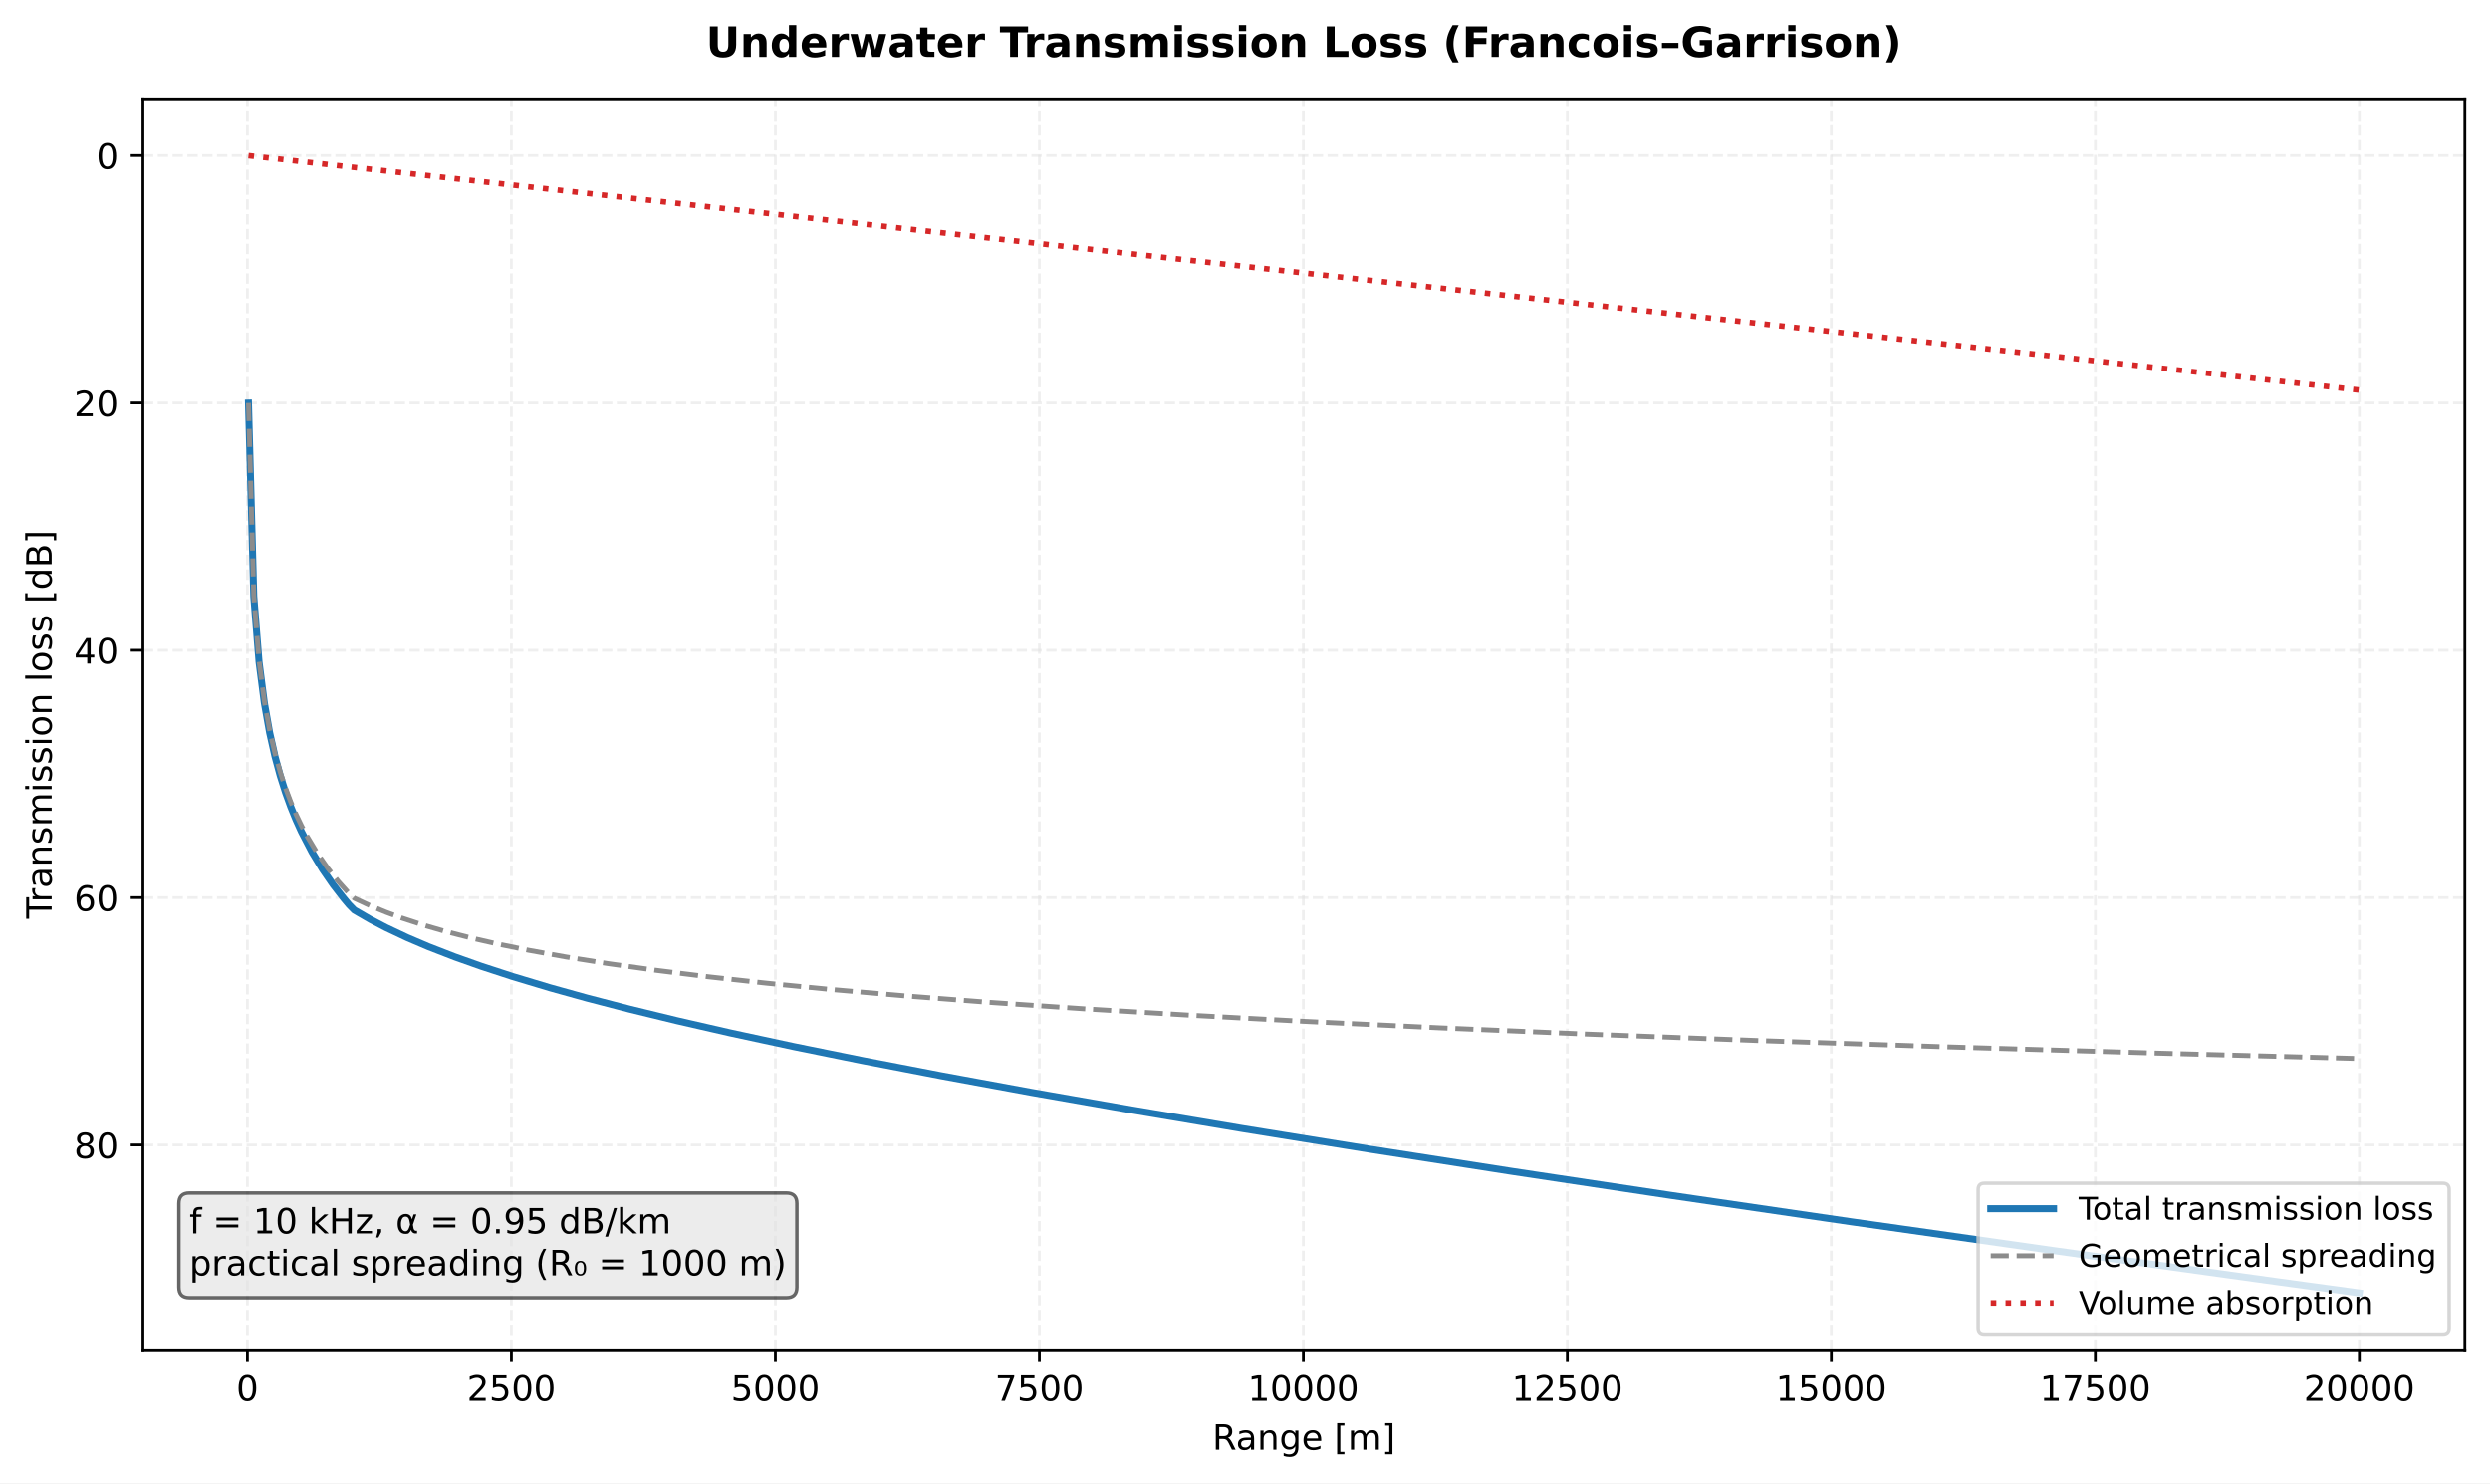
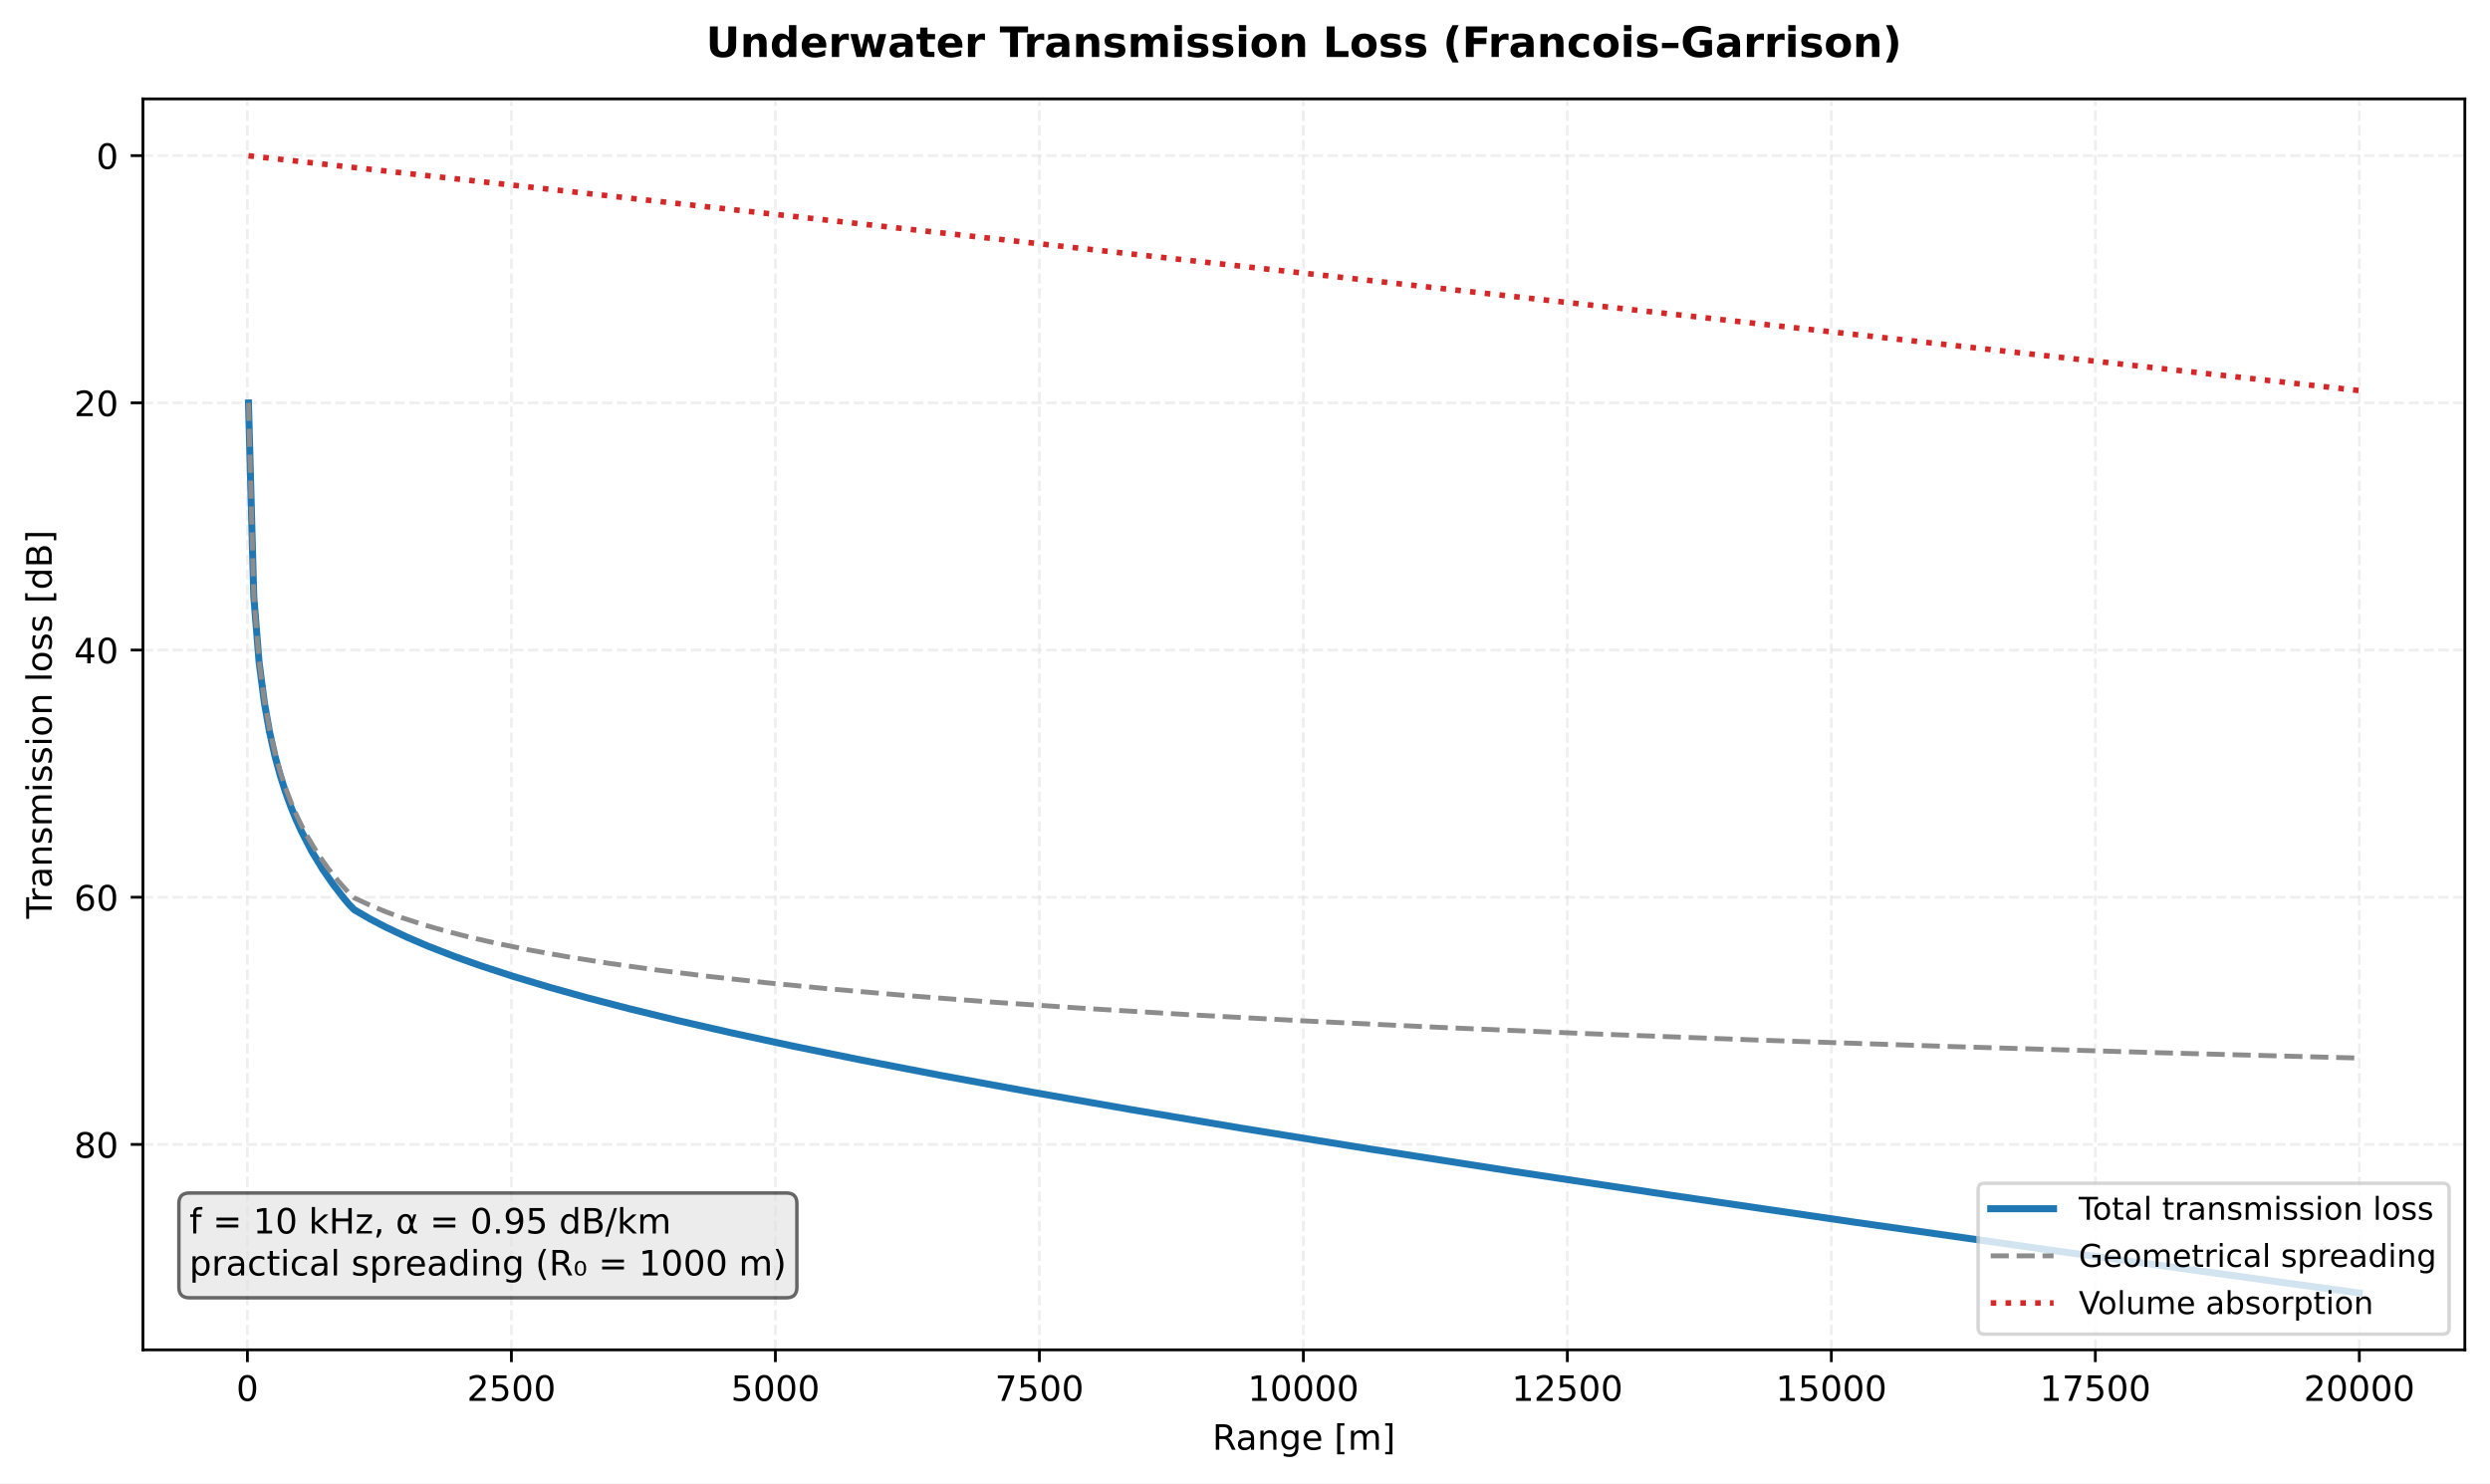
<svg xmlns="http://www.w3.org/2000/svg" xmlns:xlink="http://www.w3.org/1999/xlink" width="712.963pt" height="424.717pt" viewBox="0 0 712.963 424.717" version="1.1">
  <defs>
    <style type="text/css">*{stroke-linejoin: round; stroke-linecap: butt}</style>
  </defs>
  <g id="figure_1">
    <g id="patch_1">
      <path d="M 0 424.717  L 712.963 424.717  L 712.963 0  L 0 0  z " style="fill: #ffffff" />
    </g>
    <g id="axes_1">
      <g id="patch_2">
        <path d="M 40.926 386.516  L 705.763 386.516  L 705.763 28.318  L 40.926 28.318  z " style="fill: #ffffff" />
      </g>
      <g id="matplotlib.axis_1">
        <g id="xtick_1">
          <g id="line2d_1">
            <path d="M 70.843 386.516  L 70.843 28.318  " clip-path="url(#p98f6410962)" style="fill: none; stroke-dasharray: 2.96,1.28; stroke-dashoffset: 0; stroke: #e0e0e0; stroke-opacity: 0.5; stroke-width: 0.8" />
          </g>
          <g id="line2d_2">
            <defs>
              <path id="m3d27035b55" d="M 0 0  L 0 3.5  " style="stroke: #000000; stroke-width: 0.8" />
            </defs>
            <g>
              <use xlink:href="#m3d27035b55" x="70.843" y="386.516" style="stroke: #000000; stroke-width: 0.8" />
            </g>
          </g>
          <g id="text_1">
            <text style="font-size: 10px; font-family: 'DejaVu Sans', 'Bitstream Vera Sans', 'Computer Modern Sans Serif', 'Lucida Grande', 'Verdana', 'Geneva', 'Lucid', 'Arial', 'Helvetica', 'Avant Garde', sans-serif; text-anchor: middle" x="70.843" y="401.113" transform="rotate(-0 70.84332 401.1134)">0</text>
          </g>
        </g>
        <g id="xtick_2">
          <g id="line2d_3">
            <path d="M 146.431 386.516  L 146.431 28.318  " clip-path="url(#p98f6410962)" style="fill: none; stroke-dasharray: 2.96,1.28; stroke-dashoffset: 0; stroke: #e0e0e0; stroke-opacity: 0.5; stroke-width: 0.8" />
          </g>
          <g id="line2d_4">
            <g>
              <use xlink:href="#m3d27035b55" x="146.431" y="386.516" style="stroke: #000000; stroke-width: 0.8" />
            </g>
          </g>
          <g id="text_2">
            <text style="font-size: 10px; font-family: 'DejaVu Sans', 'Bitstream Vera Sans', 'Computer Modern Sans Serif', 'Lucida Grande', 'Verdana', 'Geneva', 'Lucid', 'Arial', 'Helvetica', 'Avant Garde', sans-serif; text-anchor: middle" x="146.431" y="401.113" transform="rotate(-0 146.4309 401.1134)">2500</text>
          </g>
        </g>
        <g id="xtick_3">
          <g id="line2d_5">
            <path d="M 222.018 386.516  L 222.018 28.318  " clip-path="url(#p98f6410962)" style="fill: none; stroke-dasharray: 2.96,1.28; stroke-dashoffset: 0; stroke: #e0e0e0; stroke-opacity: 0.5; stroke-width: 0.8" />
          </g>
          <g id="line2d_6">
            <g>
              <use xlink:href="#m3d27035b55" x="222.018" y="386.516" style="stroke: #000000; stroke-width: 0.8" />
            </g>
          </g>
          <g id="text_3">
            <text style="font-size: 10px; font-family: 'DejaVu Sans', 'Bitstream Vera Sans', 'Computer Modern Sans Serif', 'Lucida Grande', 'Verdana', 'Geneva', 'Lucid', 'Arial', 'Helvetica', 'Avant Garde', sans-serif; text-anchor: middle" x="222.018" y="401.113" transform="rotate(-0 222.0184 401.1134)">5000</text>
          </g>
        </g>
        <g id="xtick_4">
          <g id="line2d_7">
            <path d="M 297.606 386.516  L 297.606 28.318  " clip-path="url(#p98f6410962)" style="fill: none; stroke-dasharray: 2.96,1.28; stroke-dashoffset: 0; stroke: #e0e0e0; stroke-opacity: 0.5; stroke-width: 0.8" />
          </g>
          <g id="line2d_8">
            <g>
              <use xlink:href="#m3d27035b55" x="297.606" y="386.516" style="stroke: #000000; stroke-width: 0.8" />
            </g>
          </g>
          <g id="text_4">
            <text style="font-size: 10px; font-family: 'DejaVu Sans', 'Bitstream Vera Sans', 'Computer Modern Sans Serif', 'Lucida Grande', 'Verdana', 'Geneva', 'Lucid', 'Arial', 'Helvetica', 'Avant Garde', sans-serif; text-anchor: middle" x="297.606" y="401.113" transform="rotate(-0 297.6059 401.1134)">7500</text>
          </g>
        </g>
        <g id="xtick_5">
          <g id="line2d_9">
            <path d="M 373.193 386.516  L 373.193 28.318  " clip-path="url(#p98f6410962)" style="fill: none; stroke-dasharray: 2.96,1.28; stroke-dashoffset: 0; stroke: #e0e0e0; stroke-opacity: 0.5; stroke-width: 0.8" />
          </g>
          <g id="line2d_10">
            <g>
              <use xlink:href="#m3d27035b55" x="373.193" y="386.516" style="stroke: #000000; stroke-width: 0.8" />
            </g>
          </g>
          <g id="text_5">
            <text style="font-size: 10px; font-family: 'DejaVu Sans', 'Bitstream Vera Sans', 'Computer Modern Sans Serif', 'Lucida Grande', 'Verdana', 'Geneva', 'Lucid', 'Arial', 'Helvetica', 'Avant Garde', sans-serif; text-anchor: middle" x="373.193" y="401.113" transform="rotate(-0 373.1934 401.1134)">10000</text>
          </g>
        </g>
        <g id="xtick_6">
          <g id="line2d_11">
            <path d="M 448.781 386.516  L 448.781 28.318  " clip-path="url(#p98f6410962)" style="fill: none; stroke-dasharray: 2.96,1.28; stroke-dashoffset: 0; stroke: #e0e0e0; stroke-opacity: 0.5; stroke-width: 0.8" />
          </g>
          <g id="line2d_12">
            <g>
              <use xlink:href="#m3d27035b55" x="448.781" y="386.516" style="stroke: #000000; stroke-width: 0.8" />
            </g>
          </g>
          <g id="text_6">
            <text style="font-size: 10px; font-family: 'DejaVu Sans', 'Bitstream Vera Sans', 'Computer Modern Sans Serif', 'Lucida Grande', 'Verdana', 'Geneva', 'Lucid', 'Arial', 'Helvetica', 'Avant Garde', sans-serif; text-anchor: middle" x="448.781" y="401.113" transform="rotate(-0 448.781 401.1134)">12500</text>
          </g>
        </g>
        <g id="xtick_7">
          <g id="line2d_13">
            <path d="M 524.368 386.516  L 524.368 28.318  " clip-path="url(#p98f6410962)" style="fill: none; stroke-dasharray: 2.96,1.28; stroke-dashoffset: 0; stroke: #e0e0e0; stroke-opacity: 0.5; stroke-width: 0.8" />
          </g>
          <g id="line2d_14">
            <g>
              <use xlink:href="#m3d27035b55" x="524.368" y="386.516" style="stroke: #000000; stroke-width: 0.8" />
            </g>
          </g>
          <g id="text_7">
            <text style="font-size: 10px; font-family: 'DejaVu Sans', 'Bitstream Vera Sans', 'Computer Modern Sans Serif', 'Lucida Grande', 'Verdana', 'Geneva', 'Lucid', 'Arial', 'Helvetica', 'Avant Garde', sans-serif; text-anchor: middle" x="524.368" y="401.113" transform="rotate(-0 524.3685 401.1134)">15000</text>
          </g>
        </g>
        <g id="xtick_8">
          <g id="line2d_15">
            <path d="M 599.956 386.516  L 599.956 28.318  " clip-path="url(#p98f6410962)" style="fill: none; stroke-dasharray: 2.96,1.28; stroke-dashoffset: 0; stroke: #e0e0e0; stroke-opacity: 0.5; stroke-width: 0.8" />
          </g>
          <g id="line2d_16">
            <g>
              <use xlink:href="#m3d27035b55" x="599.956" y="386.516" style="stroke: #000000; stroke-width: 0.8" />
            </g>
          </g>
          <g id="text_8">
            <text style="font-size: 10px; font-family: 'DejaVu Sans', 'Bitstream Vera Sans', 'Computer Modern Sans Serif', 'Lucida Grande', 'Verdana', 'Geneva', 'Lucid', 'Arial', 'Helvetica', 'Avant Garde', sans-serif; text-anchor: middle" x="599.956" y="401.113" transform="rotate(-0 599.956 401.1134)">17500</text>
          </g>
        </g>
        <g id="xtick_9">
          <g id="line2d_17">
            <path d="M 675.544 386.516  L 675.544 28.318  " clip-path="url(#p98f6410962)" style="fill: none; stroke-dasharray: 2.96,1.28; stroke-dashoffset: 0; stroke: #e0e0e0; stroke-opacity: 0.5; stroke-width: 0.8" />
          </g>
          <g id="line2d_18">
            <g>
              <use xlink:href="#m3d27035b55" x="675.544" y="386.516" style="stroke: #000000; stroke-width: 0.8" />
            </g>
          </g>
          <g id="text_9">
            <text style="font-size: 10px; font-family: 'DejaVu Sans', 'Bitstream Vera Sans', 'Computer Modern Sans Serif', 'Lucida Grande', 'Verdana', 'Geneva', 'Lucid', 'Arial', 'Helvetica', 'Avant Garde', sans-serif; text-anchor: middle" x="675.544" y="401.113" transform="rotate(-0 675.5435 401.1134)">20000</text>
          </g>
        </g>
        <g id="text_10">
          <text style="font-size: 10px; font-family: 'DejaVu Sans', 'Bitstream Vera Sans', 'Computer Modern Sans Serif', 'Lucida Grande', 'Verdana', 'Geneva', 'Lucid', 'Arial', 'Helvetica', 'Avant Garde', sans-serif; text-anchor: middle" x="373.345" y="415.114" transform="rotate(-0 373.3446 415.1142)">Range [m]</text>
        </g>
      </g>
      <g id="matplotlib.axis_2">
        <g id="ytick_1">
          <g id="line2d_19">
            <path d="M 40.926 44.566  L 705.763 44.566  " clip-path="url(#p98f6410962)" style="fill: none; stroke-dasharray: 2.96,1.28; stroke-dashoffset: 0; stroke: #e0e0e0; stroke-opacity: 0.5; stroke-width: 0.8" />
          </g>
          <g id="line2d_20">
            <defs>
              <path id="mef640d9f3a" d="M 0 0  L -3.5 0  " style="stroke: #000000; stroke-width: 0.8" />
            </defs>
            <g>
              <use xlink:href="#mef640d9f3a" x="40.926" y="44.566" style="stroke: #000000; stroke-width: 0.8" />
            </g>
          </g>
          <g id="text_11">
-             <text style="font-size: 10px; font-family: 'DejaVu Sans', 'Bitstream Vera Sans', 'Computer Modern Sans Serif', 'Lucida Grande', 'Verdana', 'Geneva', 'Lucid', 'Arial', 'Helvetica', 'Avant Garde', sans-serif; text-anchor: end" x="33.926" y="48.365" transform="rotate(-0 33.92578 48.36509)">0</text>
+             <text style="font-size: 10px; font-family: 'DejaVu Sans', 'Bitstream Vera Sans', 'Computer Modern Sans Serif', 'Lucida Grande', 'Verdana', 'Geneva', 'Lucid', 'Arial', 'Helvetica', 'Avant Garde', sans-serif; text-anchor: end" x="33.926" y="48.365" transform="rotate(-0 33.92578 48.36503)">0</text>
          </g>
        </g>
        <g id="ytick_2">
          <g id="line2d_21">
-             <path d="M 40.926 115.386  L 705.763 115.386  " clip-path="url(#p98f6410962)" style="fill: none; stroke-dasharray: 2.96,1.28; stroke-dashoffset: 0; stroke: #e0e0e0; stroke-opacity: 0.5; stroke-width: 0.8" />
+             <path d="M 40.926 115.35  L 705.763 115.35  " clip-path="url(#p98f6410962)" style="fill: none; stroke-dasharray: 2.96,1.28; stroke-dashoffset: 0; stroke: #e0e0e0; stroke-opacity: 0.5; stroke-width: 0.8" />
          </g>
          <g id="line2d_22">
            <g>
-               <use xlink:href="#mef640d9f3a" x="40.926" y="115.386" style="stroke: #000000; stroke-width: 0.8" />
+               <use xlink:href="#mef640d9f3a" x="40.926" y="115.35" style="stroke: #000000; stroke-width: 0.8" />
            </g>
          </g>
          <g id="text_12">
-             <text style="font-size: 10px; font-family: 'DejaVu Sans', 'Bitstream Vera Sans', 'Computer Modern Sans Serif', 'Lucida Grande', 'Verdana', 'Geneva', 'Lucid', 'Arial', 'Helvetica', 'Avant Garde', sans-serif; text-anchor: end" x="33.926" y="119.185" transform="rotate(-0 33.92578 119.185)">20</text>
+             <text style="font-size: 10px; font-family: 'DejaVu Sans', 'Bitstream Vera Sans', 'Computer Modern Sans Serif', 'Lucida Grande', 'Verdana', 'Geneva', 'Lucid', 'Arial', 'Helvetica', 'Avant Garde', sans-serif; text-anchor: end" x="33.926" y="119.149" transform="rotate(-0 33.92578 119.1493)">20</text>
          </g>
        </g>
        <g id="ytick_3">
          <g id="line2d_23">
-             <path d="M 40.926 186.206  L 705.763 186.206  " clip-path="url(#p98f6410962)" style="fill: none; stroke-dasharray: 2.96,1.28; stroke-dashoffset: 0; stroke: #e0e0e0; stroke-opacity: 0.5; stroke-width: 0.8" />
+             <path d="M 40.926 186.135  L 705.763 186.135  " clip-path="url(#p98f6410962)" style="fill: none; stroke-dasharray: 2.96,1.28; stroke-dashoffset: 0; stroke: #e0e0e0; stroke-opacity: 0.5; stroke-width: 0.8" />
          </g>
          <g id="line2d_24">
            <g>
-               <use xlink:href="#mef640d9f3a" x="40.926" y="186.206" style="stroke: #000000; stroke-width: 0.8" />
+               <use xlink:href="#mef640d9f3a" x="40.926" y="186.135" style="stroke: #000000; stroke-width: 0.8" />
            </g>
          </g>
          <g id="text_13">
-             <text style="font-size: 10px; font-family: 'DejaVu Sans', 'Bitstream Vera Sans', 'Computer Modern Sans Serif', 'Lucida Grande', 'Verdana', 'Geneva', 'Lucid', 'Arial', 'Helvetica', 'Avant Garde', sans-serif; text-anchor: end" x="33.926" y="190.005" transform="rotate(-0 33.92578 190.0049)">40</text>
+             <text style="font-size: 10px; font-family: 'DejaVu Sans', 'Bitstream Vera Sans', 'Computer Modern Sans Serif', 'Lucida Grande', 'Verdana', 'Geneva', 'Lucid', 'Arial', 'Helvetica', 'Avant Garde', sans-serif; text-anchor: end" x="33.926" y="189.933" transform="rotate(-0 33.92578 189.9335)">40</text>
          </g>
        </g>
        <g id="ytick_4">
          <g id="line2d_25">
-             <path d="M 40.926 257.026  L 705.763 257.026  " clip-path="url(#p98f6410962)" style="fill: none; stroke-dasharray: 2.96,1.28; stroke-dashoffset: 0; stroke: #e0e0e0; stroke-opacity: 0.5; stroke-width: 0.8" />
+             <path d="M 40.926 256.919  L 705.763 256.919  " clip-path="url(#p98f6410962)" style="fill: none; stroke-dasharray: 2.96,1.28; stroke-dashoffset: 0; stroke: #e0e0e0; stroke-opacity: 0.5; stroke-width: 0.8" />
          </g>
          <g id="line2d_26">
            <g>
-               <use xlink:href="#mef640d9f3a" x="40.926" y="257.026" style="stroke: #000000; stroke-width: 0.8" />
+               <use xlink:href="#mef640d9f3a" x="40.926" y="256.919" style="stroke: #000000; stroke-width: 0.8" />
            </g>
          </g>
          <g id="text_14">
-             <text style="font-size: 10px; font-family: 'DejaVu Sans', 'Bitstream Vera Sans', 'Computer Modern Sans Serif', 'Lucida Grande', 'Verdana', 'Geneva', 'Lucid', 'Arial', 'Helvetica', 'Avant Garde', sans-serif; text-anchor: end" x="33.926" y="260.825" transform="rotate(-0 33.92578 260.8248)">60</text>
+             <text style="font-size: 10px; font-family: 'DejaVu Sans', 'Bitstream Vera Sans', 'Computer Modern Sans Serif', 'Lucida Grande', 'Verdana', 'Geneva', 'Lucid', 'Arial', 'Helvetica', 'Avant Garde', sans-serif; text-anchor: end" x="33.926" y="260.718" transform="rotate(-0 33.92578 260.7177)">60</text>
          </g>
        </g>
        <g id="ytick_5">
          <g id="line2d_27">
-             <path d="M 40.926 327.846  L 705.763 327.846  " clip-path="url(#p98f6410962)" style="fill: none; stroke-dasharray: 2.96,1.28; stroke-dashoffset: 0; stroke: #e0e0e0; stroke-opacity: 0.5; stroke-width: 0.8" />
+             <path d="M 40.926 327.703  L 705.763 327.703  " clip-path="url(#p98f6410962)" style="fill: none; stroke-dasharray: 2.96,1.28; stroke-dashoffset: 0; stroke: #e0e0e0; stroke-opacity: 0.5; stroke-width: 0.8" />
          </g>
          <g id="line2d_28">
            <g>
-               <use xlink:href="#mef640d9f3a" x="40.926" y="327.846" style="stroke: #000000; stroke-width: 0.8" />
+               <use xlink:href="#mef640d9f3a" x="40.926" y="327.703" style="stroke: #000000; stroke-width: 0.8" />
            </g>
          </g>
          <g id="text_15">
-             <text style="font-size: 10px; font-family: 'DejaVu Sans', 'Bitstream Vera Sans', 'Computer Modern Sans Serif', 'Lucida Grande', 'Verdana', 'Geneva', 'Lucid', 'Arial', 'Helvetica', 'Avant Garde', sans-serif; text-anchor: end" x="33.926" y="331.645" transform="rotate(-0 33.92578 331.6447)">80</text>
+             <text style="font-size: 10px; font-family: 'DejaVu Sans', 'Bitstream Vera Sans', 'Computer Modern Sans Serif', 'Lucida Grande', 'Verdana', 'Geneva', 'Lucid', 'Arial', 'Helvetica', 'Avant Garde', sans-serif; text-anchor: end" x="33.926" y="331.502" transform="rotate(-0 33.92578 331.5019)">80</text>
          </g>
        </g>
        <g id="text_16">
          <text style="font-size: 10px; font-family: 'DejaVu Sans', 'Bitstream Vera Sans', 'Computer Modern Sans Serif', 'Lucida Grande', 'Verdana', 'Geneva', 'Lucid', 'Arial', 'Helvetica', 'Avant Garde', sans-serif; text-anchor: middle" x="14.798" y="207.417" transform="rotate(-90 14.79844 207.417)">Transmission loss [dB]</text>
        </g>
      </g>
      <g id="line2d_29">
-         <path d="M 71.146 115.42  L 72.66 170.748  L 74.175 189.563  L 75.69 201.258  L 77.205 209.791  L 78.72 216.528  L 80.234 222.107  L 81.749 226.874  L 83.264 231.043  L 84.779 234.75  L 86.293 238.092  L 89.323 243.935  L 92.353 248.941  L 95.382 253.33  L 98.412 257.247  L 99.927 259.06  L 101.441 260.607  L 105.986 263.241  L 110.53 265.615  L 116.589 268.473  L 122.648 271.059  L 130.222 273.998  L 137.796 276.685  L 146.885 279.652  L 157.488 282.837  L 168.092 285.789  L 180.21 288.941  L 193.843 292.261  L 208.991 295.729  L 227.168 299.648  L 246.86 303.659  L 269.582 308.049  L 295.333 312.782  L 324.114 317.832  L 355.925 323.184  L 392.279 329.066  L 433.178 335.449  L 478.622 342.311  L 530.125 349.858  L 587.686 358.065  L 652.822 367.122  L 675.544 370.234  L 675.544 370.234  " clip-path="url(#p98f6410962)" style="fill: none; stroke: #1f77b4; stroke-width: 2; stroke-linecap: square" />
+         <path d="M 71.146 115.384  L 72.66 170.685  L 74.175 189.491  L 75.69 201.18  L 77.205 209.709  L 78.72 216.444  L 80.234 222.02  L 81.749 226.785  L 83.264 230.952  L 84.779 234.658  L 86.293 237.999  L 89.323 243.84  L 92.353 248.844  L 95.382 253.232  L 98.412 257.147  L 99.927 258.96  L 101.441 260.506  L 105.986 263.14  L 110.53 265.515  L 116.589 268.373  L 122.648 270.959  L 130.222 273.899  L 137.796 276.586  L 146.885 279.554  L 157.488 282.74  L 168.092 285.694  L 180.21 288.847  L 193.843 292.17  L 208.991 295.64  L 227.168 299.562  L 246.86 303.576  L 269.582 307.97  L 295.333 312.707  L 324.114 317.763  L 355.925 323.12  L 392.279 329.01  L 433.178 335.4  L 478.622 342.272  L 530.125 349.829  L 587.686 358.047  L 652.822 367.118  L 675.544 370.234  L 675.544 370.234  " clip-path="url(#p98f6410962)" style="fill: none; stroke: #1f77b4; stroke-width: 2; stroke-linecap: square" />
      </g>
      <g id="line2d_30">
-         <path d="M 71.146 115.386  L 72.66 170.546  L 74.175 189.194  L 75.69 200.72  L 77.205 209.084  L 78.72 215.654  L 80.234 221.064  L 81.749 225.663  L 83.264 229.663  L 84.779 233.203  L 86.293 236.377  L 87.808 239.253  L 90.838 244.307  L 93.867 248.646  L 96.897 252.448  L 99.927 255.831  L 101.441 257.209  L 105.986 259.339  L 110.53 261.209  L 115.074 262.876  L 121.133 264.851  L 127.193 266.6  L 134.767 268.539  L 142.34 270.261  L 151.429 272.102  L 162.033 274.003  L 174.151 275.922  L 187.784 277.828  L 202.932 279.701  L 219.594 281.528  L 237.772 283.301  L 258.979 285.14  L 283.215 287.004  L 310.481 288.861  L 340.777 290.692  L 374.102 292.482  L 411.972 294.292  L 454.385 296.094  L 502.858 297.924  L 557.391 299.752  L 617.982 301.557  L 675.544 303.095  L 675.544 303.095  " clip-path="url(#p98f6410962)" style="fill: none; stroke-dasharray: 5.18,2.24; stroke-dashoffset: 0; stroke: #8c8c8c; stroke-width: 1.4" />
+         <path d="M 71.146 115.35  L 72.66 170.483  L 74.175 189.121  L 75.69 200.641  L 77.205 209.001  L 78.72 215.567  L 80.234 220.975  L 81.749 225.572  L 83.264 229.57  L 84.779 233.108  L 86.293 236.28  L 87.808 239.155  L 90.838 244.206  L 93.867 248.543  L 96.897 252.343  L 99.927 255.725  L 101.441 257.102  L 105.986 259.231  L 110.53 261.1  L 115.074 262.766  L 121.133 264.74  L 127.193 266.488  L 134.767 268.427  L 142.34 270.148  L 151.429 271.987  L 162.033 273.887  L 174.151 275.805  L 187.784 277.71  L 202.932 279.582  L 219.594 281.408  L 237.772 283.181  L 258.979 285.019  L 283.215 286.881  L 310.481 288.738  L 340.777 290.568  L 374.102 292.357  L 411.972 294.166  L 454.385 295.967  L 502.858 297.796  L 557.391 299.624  L 617.982 301.428  L 675.544 302.965  L 675.544 302.965  " clip-path="url(#p98f6410962)" style="fill: none; stroke-dasharray: 5.18,2.24; stroke-dashoffset: 0; stroke: #8c8c8c; stroke-width: 1.4" />
      </g>
      <g id="line2d_31">
-         <path d="M 71.146 44.6  L 675.544 111.705  L 675.544 111.705  " clip-path="url(#p98f6410962)" style="fill: none; stroke-dasharray: 1.6,2.64; stroke-dashoffset: 0; stroke: #d62728; stroke-width: 1.6" />
+         <path d="M 71.146 44.6  L 675.544 111.835  L 675.544 111.835  " clip-path="url(#p98f6410962)" style="fill: none; stroke-dasharray: 1.6,2.64; stroke-dashoffset: 0; stroke: #d62728; stroke-width: 1.6" />
      </g>
      <g id="patch_3">
        <path d="M 40.926 386.516  L 40.926 28.318  " style="fill: none; stroke: #000000; stroke-width: 0.8; stroke-linejoin: miter; stroke-linecap: square" />
      </g>
      <g id="patch_4">
        <path d="M 705.763 386.516  L 705.763 28.318  " style="fill: none; stroke: #000000; stroke-width: 0.8; stroke-linejoin: miter; stroke-linecap: square" />
      </g>
      <g id="patch_5">
        <path d="M 40.926 386.516  L 705.763 386.516  " style="fill: none; stroke: #000000; stroke-width: 0.8; stroke-linejoin: miter; stroke-linecap: square" />
      </g>
      <g id="patch_6">
        <path d="M 40.926 28.318  L 705.763 28.318  " style="fill: none; stroke: #000000; stroke-width: 0.8; stroke-linejoin: miter; stroke-linecap: square" />
      </g>
      <g id="text_17">
        <g id="patch_7">
          <path d="M 54.223 371.606  L 225.176 371.606  Q 228.176 371.606 228.176 368.606  L 228.176 344.6  Q 228.176 341.6 225.176 341.6  L 54.223 341.6  Q 51.223 341.6 51.223 344.6  L 51.223 368.606  Q 51.223 371.606 54.223 371.606  z " style="fill: #e0e0e0; opacity: 0.6; stroke: #000000; stroke-linejoin: miter" />
        </g>
        <text style="font-size: 10px; font-family: 'DejaVu Sans', 'Bitstream Vera Sans', 'Computer Modern Sans Serif', 'Lucida Grande', 'Verdana', 'Geneva', 'Lucid', 'Arial', 'Helvetica', 'Avant Garde', sans-serif" transform="translate(54.22253 353.1998)">f = 10 kHz, α = 0.95 dB/km</text>
        <text style="font-size: 10px; font-family: 'DejaVu Sans', 'Bitstream Vera Sans', 'Computer Modern Sans Serif', 'Lucida Grande', 'Verdana', 'Geneva', 'Lucid', 'Arial', 'Helvetica', 'Avant Garde', sans-serif" transform="translate(54.22253 365.2026)">practical spreading (R₀ = 1000 m)</text>
      </g>
      <g id="text_18">
        <text style="font-weight: 700; font-size: 12px; font-family: 'DejaVu Sans', 'Bitstream Vera Sans', 'Computer Modern Sans Serif', 'Lucida Grande', 'Verdana', 'Geneva', 'Lucid', 'Arial', 'Helvetica', 'Avant Garde', sans-serif; text-anchor: middle" x="373.345" y="16.318" transform="rotate(-0 373.3446 16.31812)">Underwater Transmission Loss (Francois–Garrison)</text>
      </g>
      <g id="legend_1">
        <g id="patch_8">
          <path d="M 568.2 382.016  L 699.463 382.016  Q 701.263 382.016 701.263 380.216  L 701.263 340.614  Q 701.263 338.814 699.463 338.814  L 568.2 338.814  Q 566.4 338.814 566.4 340.614  L 566.4 380.216  Q 566.4 382.016 568.2 382.016  z " style="fill: #ffffff; opacity: 0.8; stroke: #cccccc; stroke-linejoin: miter" />
        </g>
        <g id="line2d_32">
          <path d="M 570 346.102  L 579 346.102  L 588 346.102  " style="fill: none; stroke: #1f77b4; stroke-width: 2; stroke-linecap: square" />
        </g>
        <g id="text_19">
          <text style="font-size: 9px; font-family: 'DejaVu Sans', 'Bitstream Vera Sans', 'Computer Modern Sans Serif', 'Lucida Grande', 'Verdana', 'Geneva', 'Lucid', 'Arial', 'Helvetica', 'Avant Garde', sans-serif; text-anchor: start" x="595.2" y="349.252" transform="rotate(-0 595.1998 349.2523)">Total transmission loss</text>
        </g>
        <g id="line2d_33">
          <path d="M 570 359.603  L 579 359.603  L 588 359.603  " style="fill: none; stroke-dasharray: 5.18,2.24; stroke-dashoffset: 0; stroke: #8c8c8c; stroke-width: 1.4" />
        </g>
        <g id="text_20">
          <text style="font-size: 9px; font-family: 'DejaVu Sans', 'Bitstream Vera Sans', 'Computer Modern Sans Serif', 'Lucida Grande', 'Verdana', 'Geneva', 'Lucid', 'Arial', 'Helvetica', 'Avant Garde', sans-serif; text-anchor: start" x="595.2" y="362.753" transform="rotate(-0 595.1998 362.753)">Geometrical spreading</text>
        </g>
        <g id="line2d_34">
          <path d="M 570 373.104  L 579 373.104  L 588 373.104  " style="fill: none; stroke-dasharray: 1.6,2.64; stroke-dashoffset: 0; stroke: #d62728; stroke-width: 1.6" />
        </g>
        <g id="text_21">
          <text style="font-size: 9px; font-family: 'DejaVu Sans', 'Bitstream Vera Sans', 'Computer Modern Sans Serif', 'Lucida Grande', 'Verdana', 'Geneva', 'Lucid', 'Arial', 'Helvetica', 'Avant Garde', sans-serif; text-anchor: start" x="595.2" y="376.254" transform="rotate(-0 595.1998 376.2537)">Volume absorption</text>
        </g>
      </g>
    </g>
  </g>
  <defs>
    <clipPath id="p98f6410962">
      <rect x="40.926" y="28.318" width="664.838" height="358.198" />
    </clipPath>
  </defs>
</svg>
